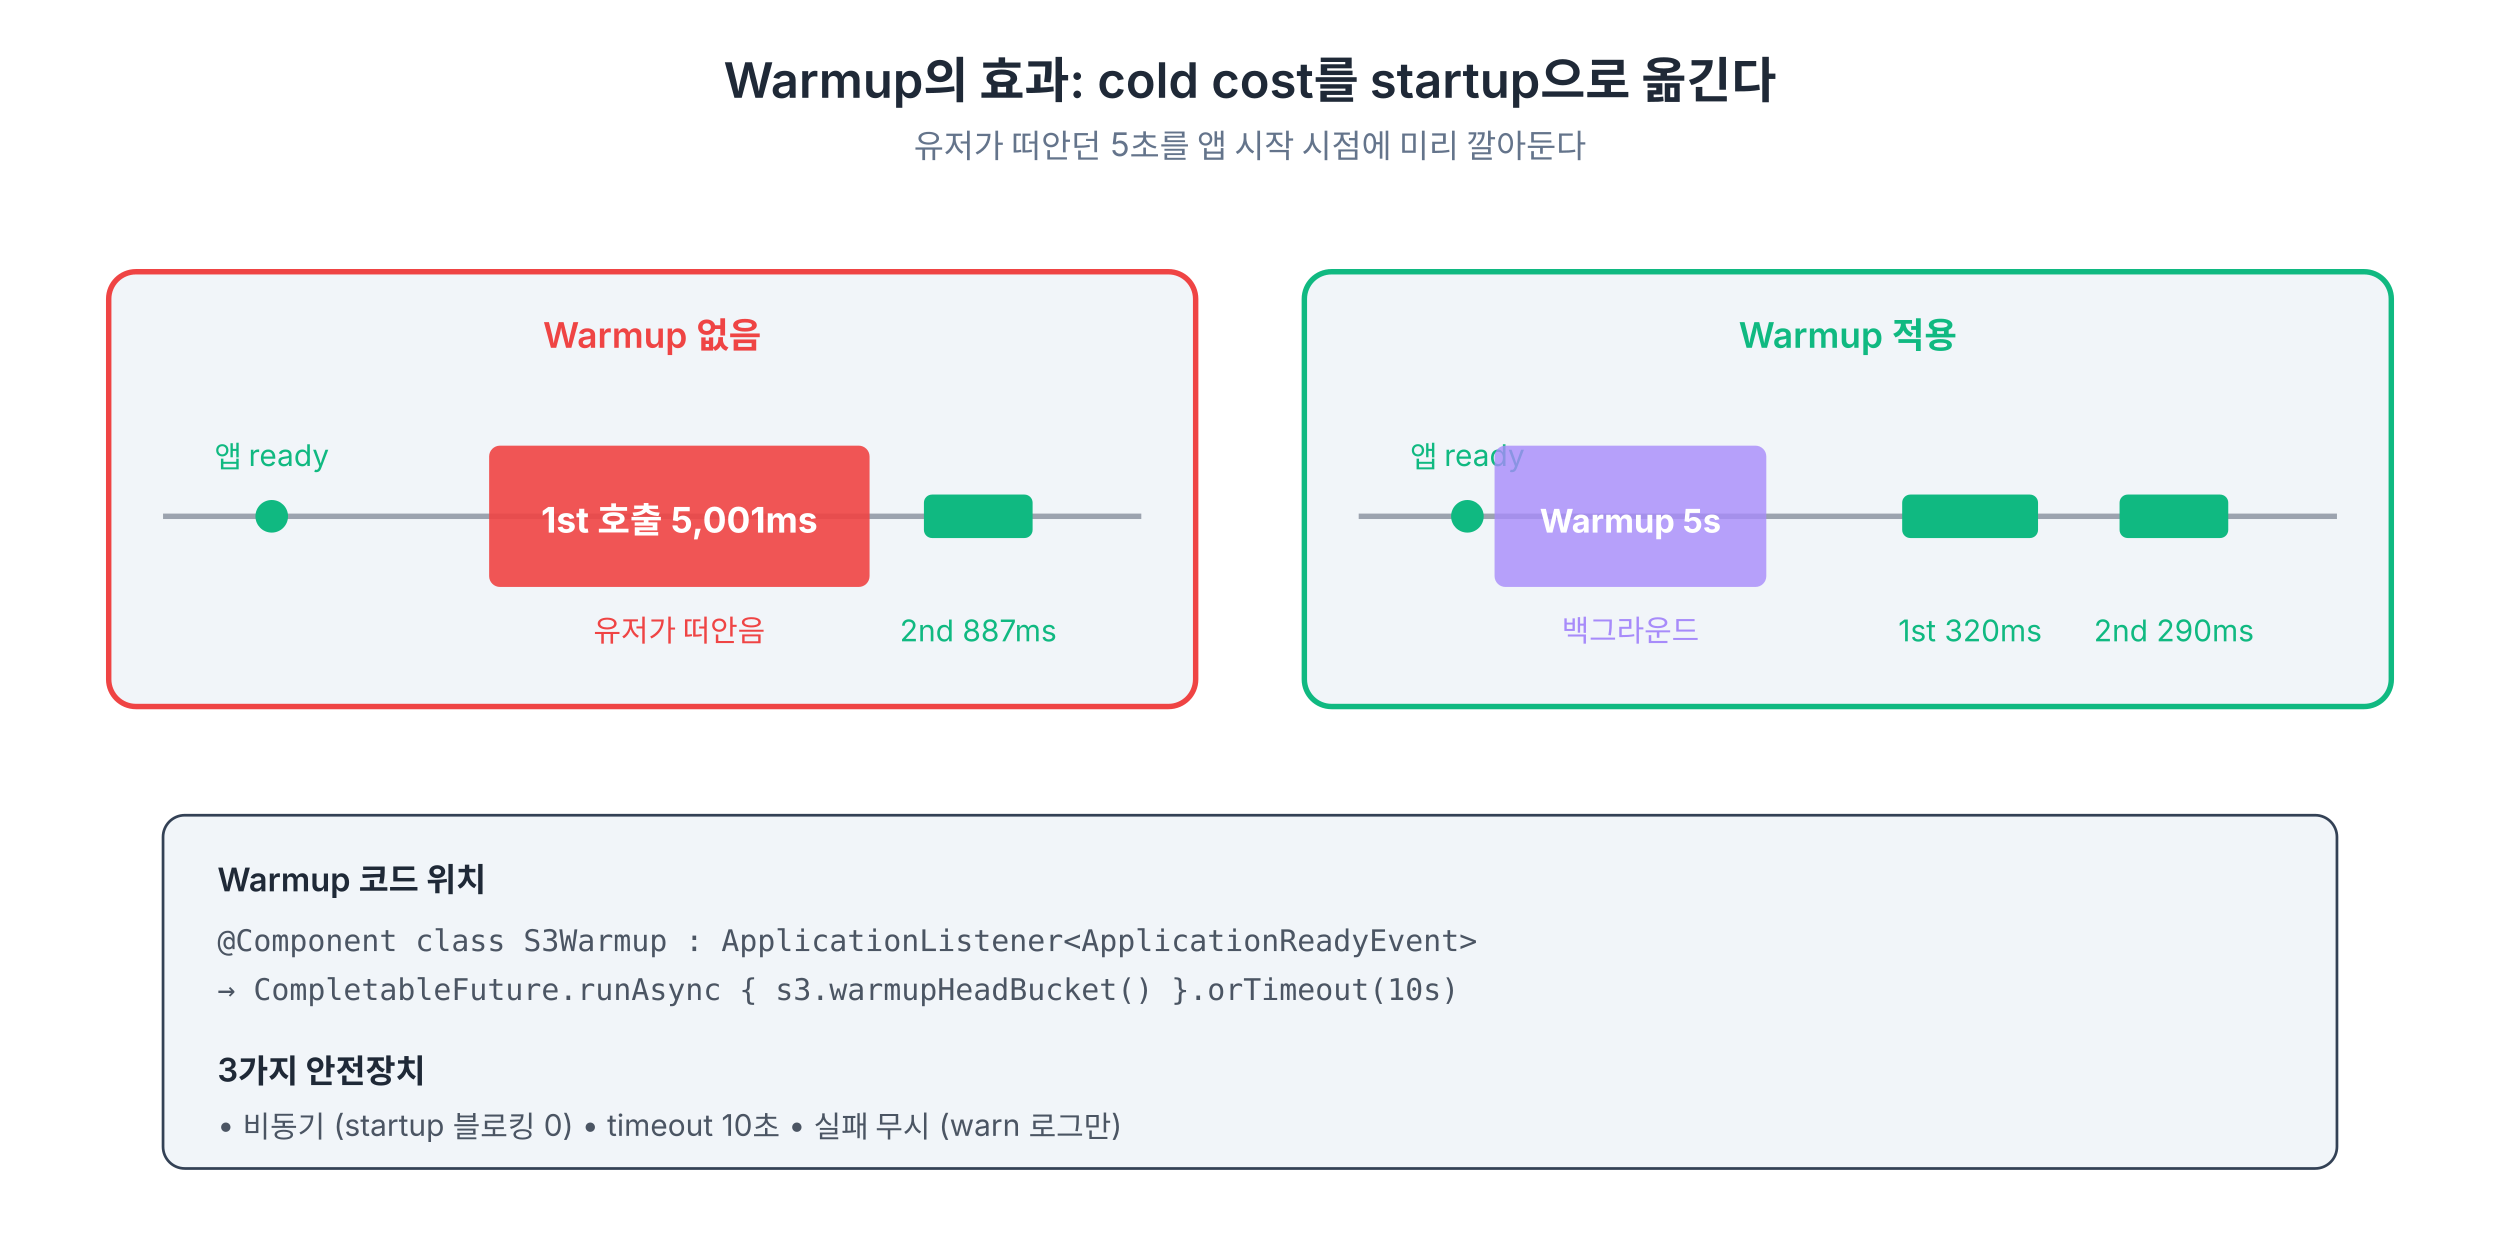
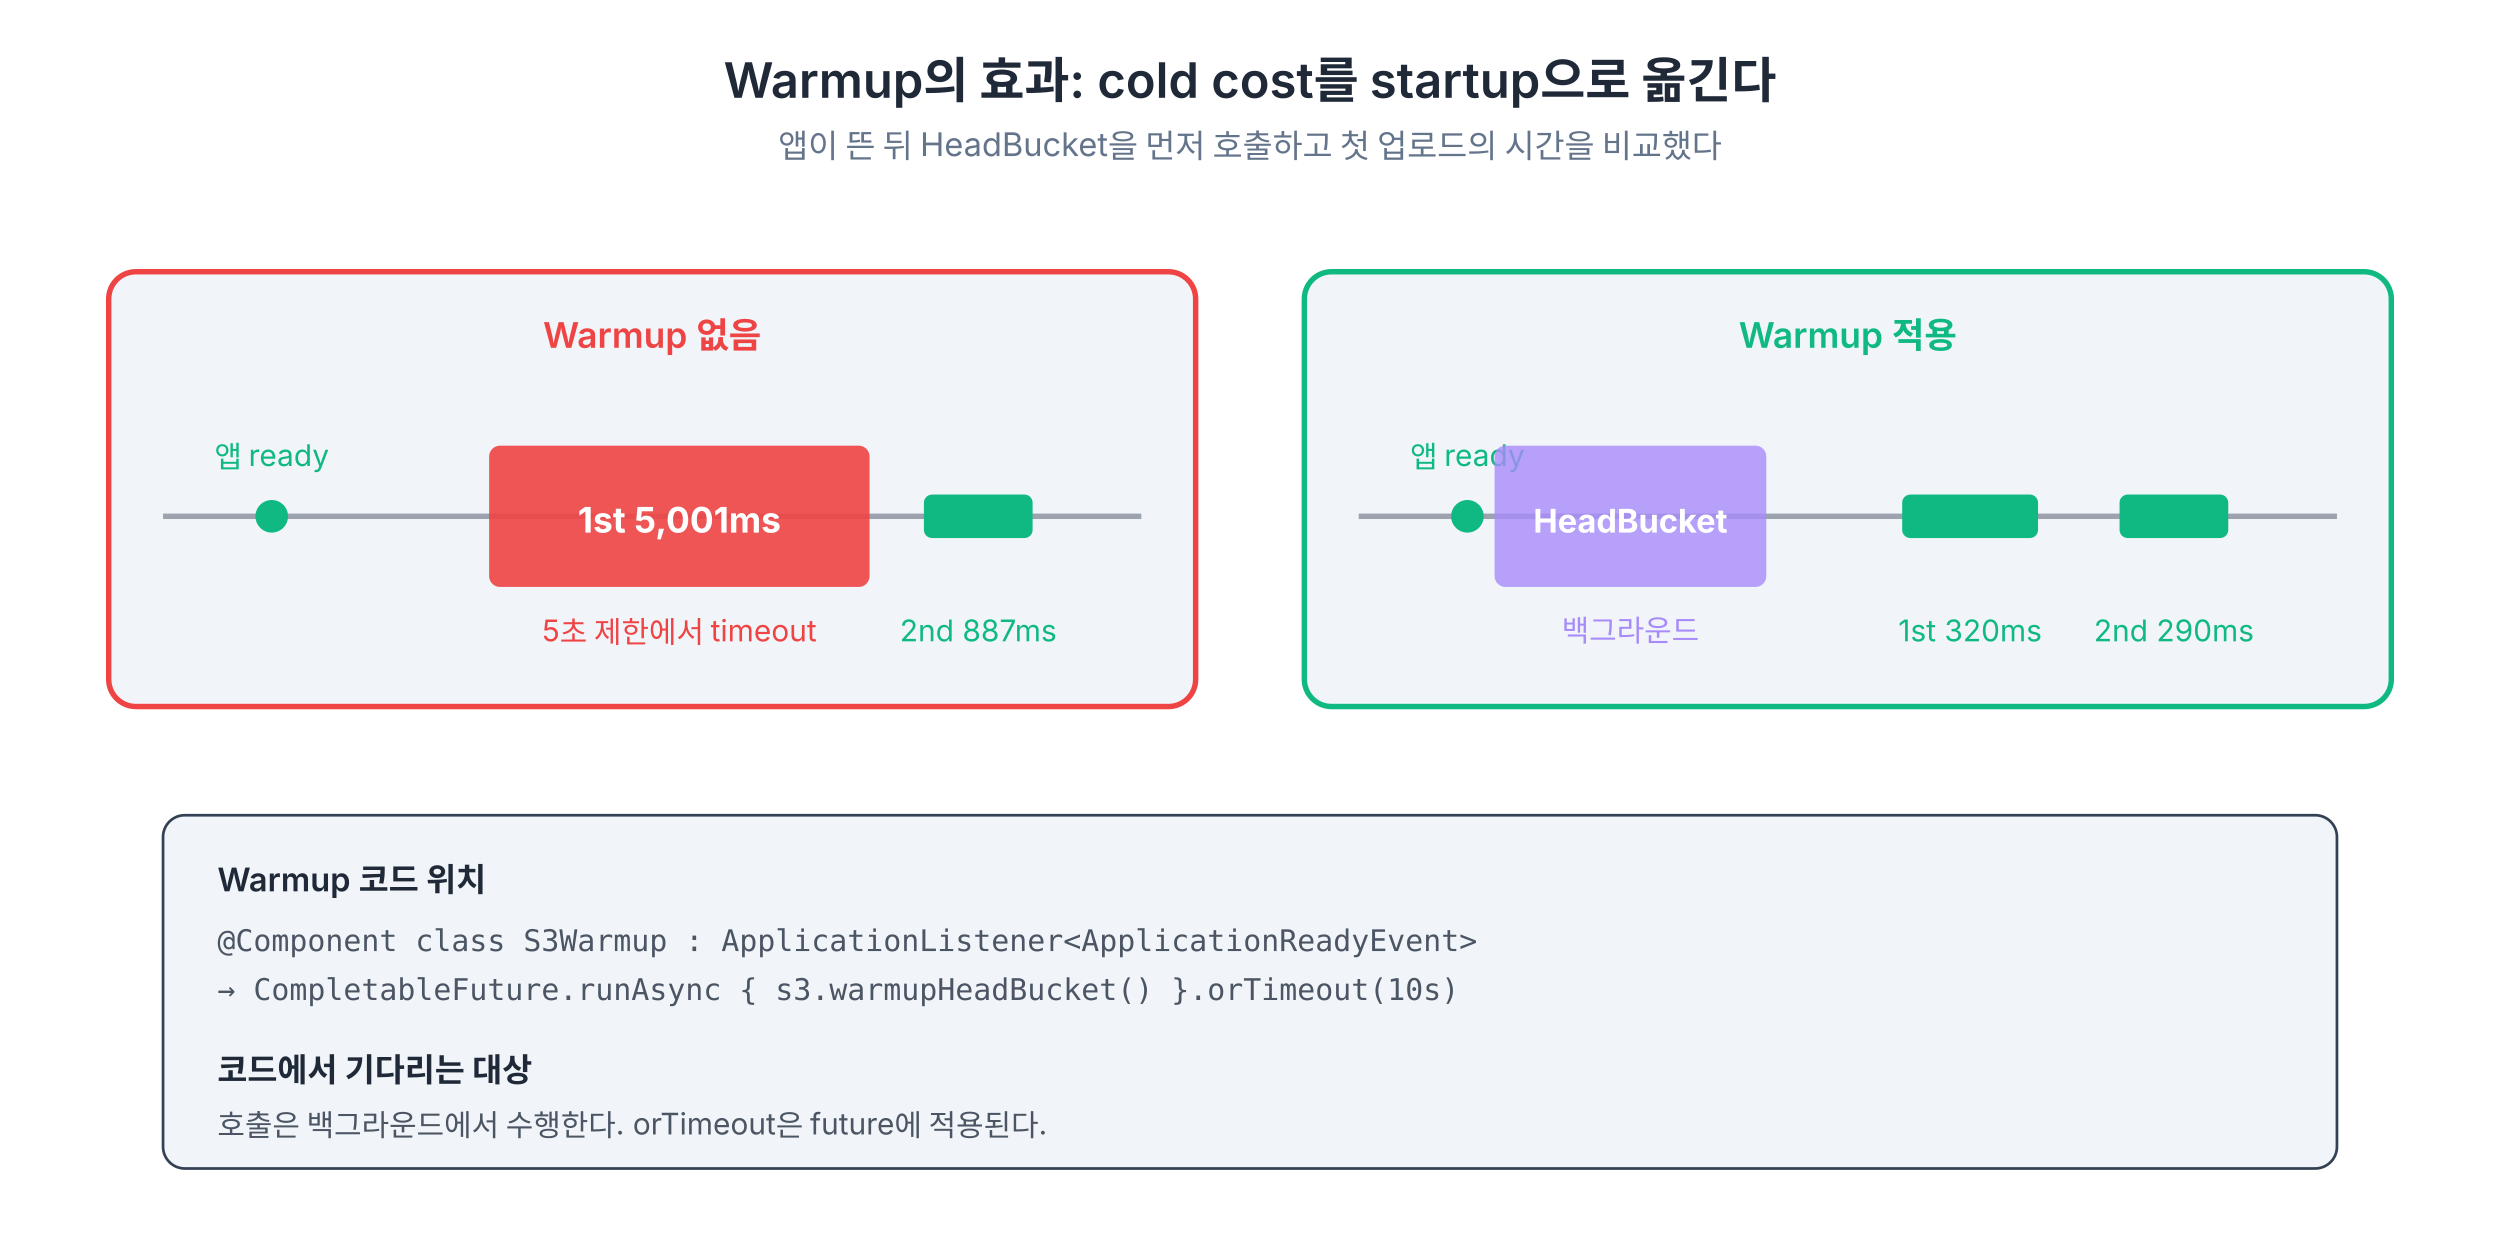
<svg xmlns="http://www.w3.org/2000/svg" viewBox="0 0 920 460" font-family="system-ui, -apple-system, sans-serif">
  <rect width="920" height="460" fill="#ffffff" />
  <text x="460" y="36" fill="#1f2937" font-size="18" font-weight="600" text-anchor="middle">Warmup의 효과: cold cost를 startup으로 옮긴다</text>
-   <text x="460" y="58" fill="#64748b" font-size="12" text-anchor="middle">유저가 떠안던 5초를 앱 시작 시점에 미리 깔아둔다</text>
+   <text x="460" y="58" fill="#64748b" font-size="12" text-anchor="middle">앱이 뜬 뒤 HeadBucket을 먼저 호출하고 첫 업로드의 시간을 비교했다</text>
  <g transform="translate(40, 100)">
    <rect x="0" y="0" width="400" height="160" rx="10" fill="#f1f5f9" stroke="#ef4444" stroke-width="2" />
    <text x="200" y="28" fill="#ef4444" font-size="13" font-weight="600" text-anchor="middle">Warmup 없음</text>
    <g transform="translate(20, 50)">
      <line x1="0" y1="40" x2="360" y2="40" stroke="#9ca3af" stroke-width="2" />
      <circle cx="40" cy="40" r="6" fill="#10b981" />
      <text x="40" y="22" fill="#10b981" font-size="11" text-anchor="middle">앱 ready</text>
      <rect x="120" y="14" width="140" height="52" rx="4" fill="#ef4444" opacity="0.9" />
-       <text x="190" y="46" fill="#ffffff" font-size="13" font-weight="700" text-anchor="middle">1st 호출 5,001ms</text>
-       <text x="190" y="86" fill="#ef4444" font-size="11" text-anchor="middle">유저가 떠안음</text>
+       <text x="190" y="46" fill="#ffffff" font-size="13" font-weight="700" text-anchor="middle">1st 5,001ms</text>
+       <text x="190" y="86" fill="#ef4444" font-size="11" text-anchor="middle">5초 제한에서 timeout</text>
      <rect x="280" y="32" width="40" height="16" rx="3" fill="#10b981" />
      <text x="300" y="86" fill="#10b981" font-size="11" text-anchor="middle">2nd 887ms</text>
    </g>
  </g>
  <g transform="translate(480, 100)">
    <rect x="0" y="0" width="400" height="160" rx="10" fill="#f1f5f9" stroke="#10b981" stroke-width="2" />
    <text x="200" y="28" fill="#10b981" font-size="13" font-weight="600" text-anchor="middle">Warmup 적용</text>
    <g transform="translate(20, 50)">
      <line x1="0" y1="40" x2="360" y2="40" stroke="#9ca3af" stroke-width="2" />
      <circle cx="40" cy="40" r="6" fill="#10b981" />
      <text x="40" y="22" fill="#10b981" font-size="11" text-anchor="middle">앱 ready</text>
      <rect x="50" y="14" width="100" height="52" rx="4" fill="#a78bfa" opacity="0.8" />
-       <text x="100" y="46" fill="#ffffff" font-size="12" font-weight="700" text-anchor="middle">Warmup 5s</text>
+       <text x="100" y="46" fill="#ffffff" font-size="12" font-weight="700" text-anchor="middle">HeadBucket</text>
      <text x="100" y="86" fill="#a78bfa" font-size="11" text-anchor="middle">백그라운드</text>
      <rect x="200" y="32" width="50" height="16" rx="3" fill="#10b981" />
      <text x="225" y="86" fill="#10b981" font-size="11" text-anchor="middle">1st 320ms</text>
      <rect x="280" y="32" width="40" height="16" rx="3" fill="#10b981" />
      <text x="300" y="86" fill="#10b981" font-size="11" text-anchor="middle">2nd 290ms</text>
    </g>
  </g>
  <g transform="translate(60, 300)">
    <rect x="0" y="0" width="800" height="130" rx="8" fill="#f1f5f9" stroke="#334155" stroke-width="1" />
    <text x="20" y="28" fill="#1f2937" font-size="12" font-weight="600">Warmup 코드 위치</text>
    <text x="20" y="50" fill="#4b5563" font-size="11" font-family="ui-monospace, Menlo, monospace">@Component class S3Warmup : ApplicationListener&lt;ApplicationReadyEvent&gt;</text>
    <text x="20" y="68" fill="#4b5563" font-size="11" font-family="ui-monospace, Menlo, monospace">→ CompletableFuture.runAsync { s3.warmupHeadBucket() }.orTimeout(10s)</text>
-     <text x="20" y="98" fill="#1f2937" font-size="12" font-weight="600">3가지 안전장치</text>
-     <text x="20" y="118" fill="#4b5563" font-size="11">• 비동기 (startup 블로킹 0)   • timeout 10초   • 실패 무시 (warn 로그만)</text>
+     <text x="20" y="98" fill="#1f2937" font-size="12" font-weight="600">코드에서 기다리는 대상</text>
+     <text x="20" y="118" fill="#4b5563" font-size="11">호출은 백그라운드에서 수행한다. orTimeout은 future에 적용된다.</text>
  </g>
</svg>
